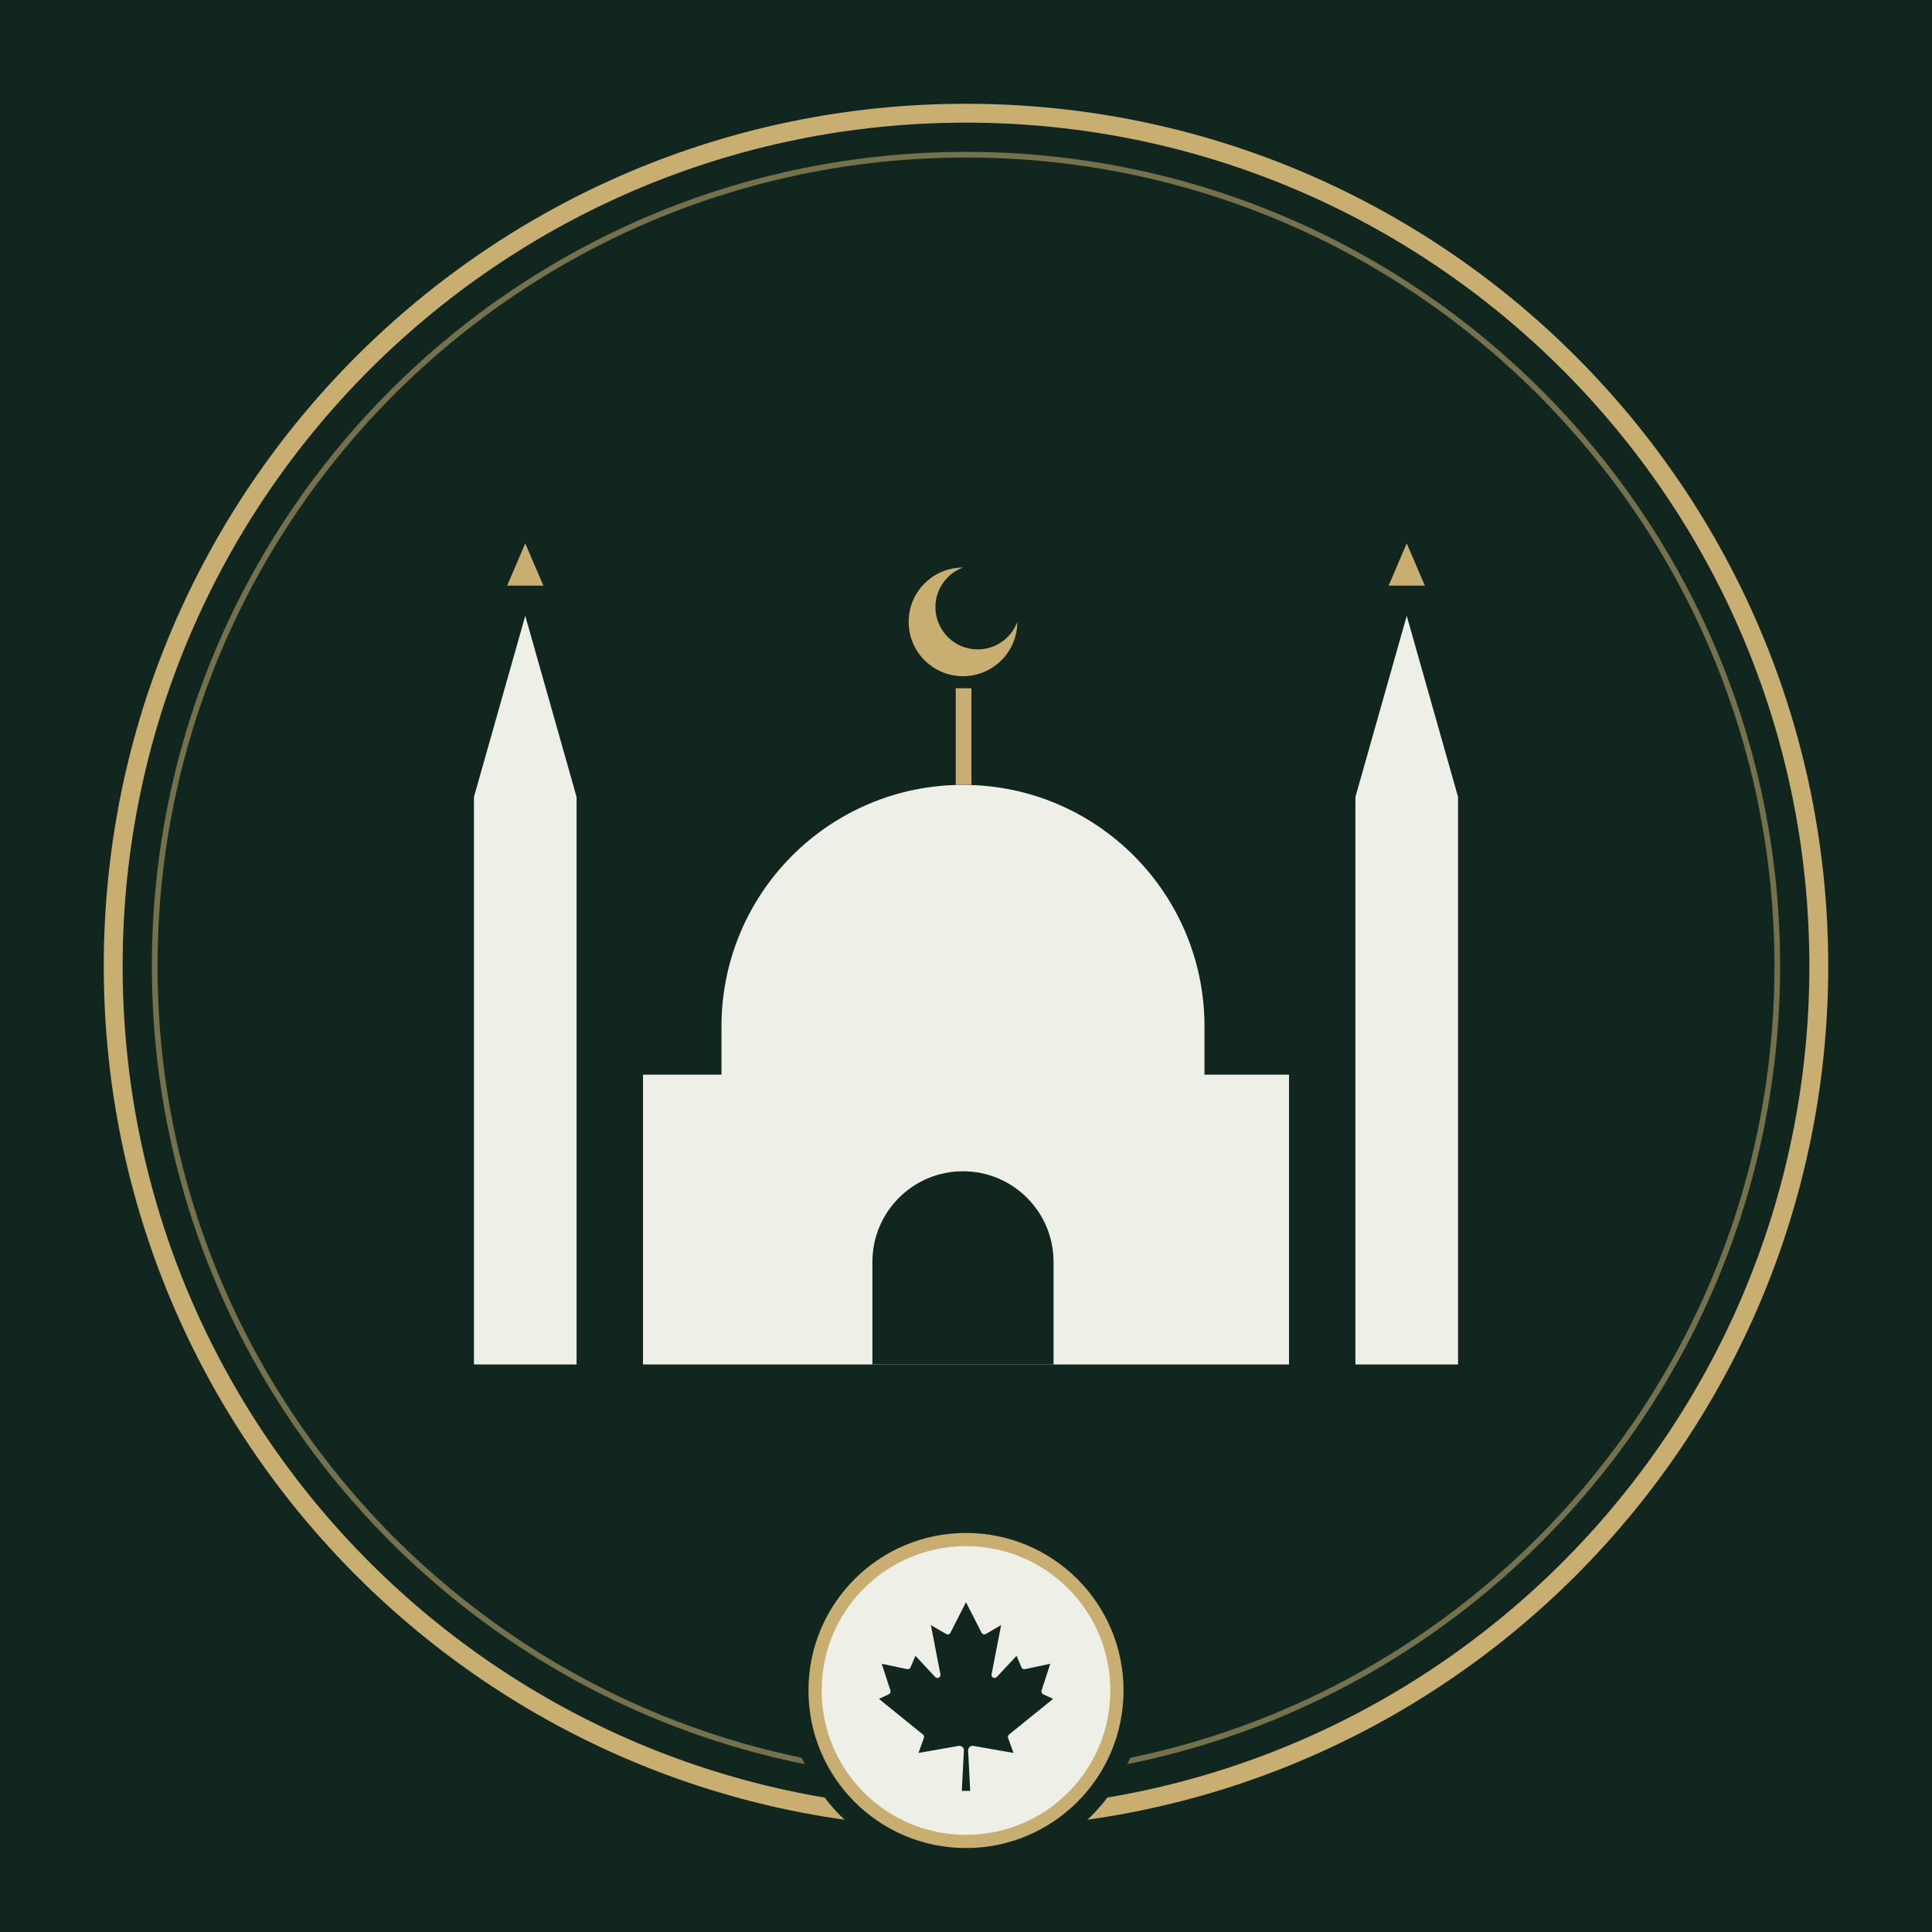
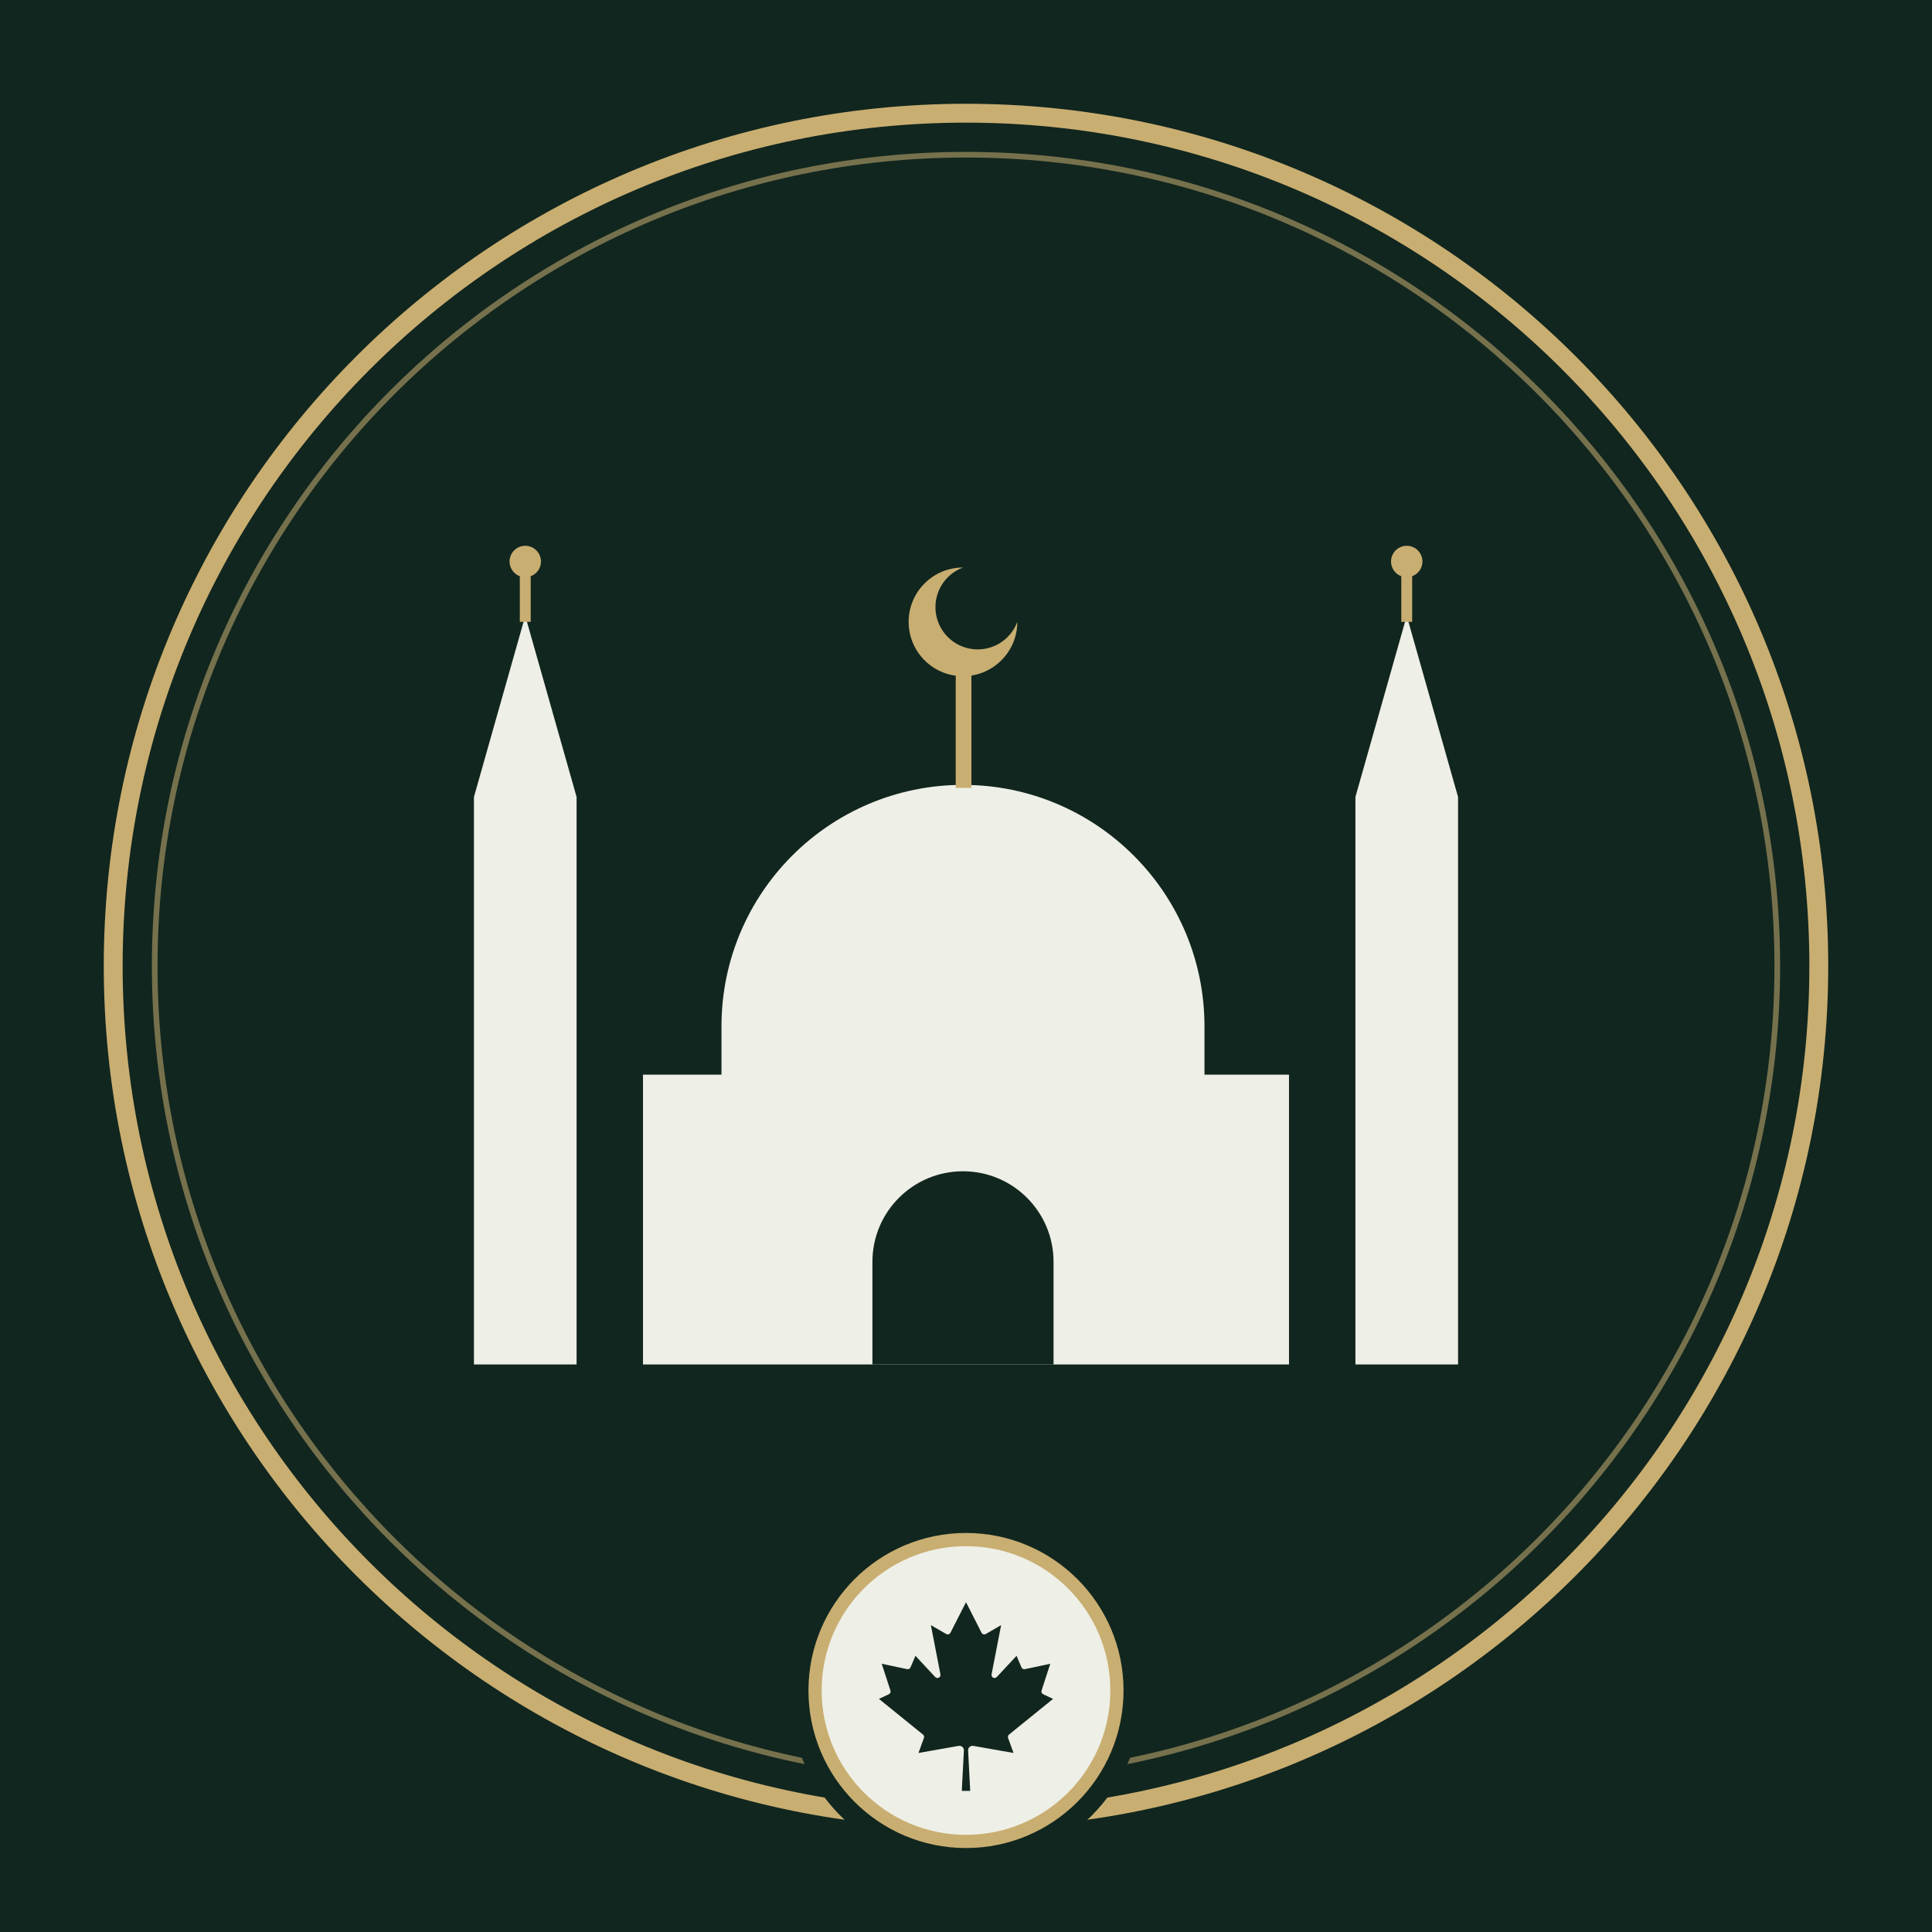
<svg xmlns="http://www.w3.org/2000/svg" width="1024" height="1024" viewBox="0 0 1024 1024">
  <rect width="1024" height="1024" fill="#11261E" />
  <circle cx="512" cy="512" r="452" fill="none" stroke="#C9AE72" stroke-width="10" />
  <circle cx="512" cy="512" r="430" fill="none" stroke="#C9AE72" stroke-width="3" opacity=".55" />
  <g transform="translate(512 512) scale(3.2) translate(-81.5 -72)">
    <path fill="#EEEFE6" d="M0 138 V44 L8.5 14 L17 44 V138 Z M146 138 V44 L154.5 14 L163 44 V138 Z M28 90 H135 V138 H28 Z M41 96 V82 A40 40 0 0 1 121 82 V96 Z" />
-     <path fill="#C9AE72" d="M79.8 26 H82.4 V42 H79.8 Z M81 6 A9 9 0 1 0 90 15 A7 7 0 1 1 81 6 Z M5.5 9 L8.5 2 L11.5 9 Z M151.5 9 L154.5 2 L157.5 9 Z" />
+     <path fill="#C9AE72" d="M79.8 20 H82.4 V42.5 H79.8 Z" />
+     <path fill="#C9AE72" d="M81 6 A9 9 0 1 0 90 15 A7 7 0 1 1 81 6 Z" />
+     <path fill="#C9AE72" d="M7.6 15 V6 H9.4 V15 Z" />
+     <path fill="#C9AE72" d="M5.9 5 A2.6 2.6 0 1 0 11.1 5 A2.6 2.6 0 1 0 5.9 5 Z" />
+     <path fill="#C9AE72" d="M153.6 15 V6 H155.4 V15 Z" />
+     <path fill="#C9AE72" d="M151.9 5 A2.6 2.6 0 1 0 157.1 5 A2.6 2.6 0 1 0 151.9 5 Z" />
    <path fill="#11261E" d="M66 138 V121 A15 15 0 0 1 96 121 V138 Z" />
  </g>
  <circle cx="512" cy="896" r="94" fill="#11261E" />
  <circle cx="512" cy="896" r="80" fill="#EEEFE6" stroke="#C9AE72" stroke-width="7" />
  <g transform="translate(512 899.2) scale(0.0248139) translate(0 -15)">
    <path d="m-90 2030 45-863a95 95 0 0 0-111-98l-859 151 116-320a65 65 0 0 0-20-73l-941-762 212-99a65 65 0 0 0 34-79l-186-572 542 115a65 65 0 0 0 73-38l105-247 423 454a65 65 0 0 0 111-57l-204-1052 327 189a65 65 0 0 0 91-27l332-652 332 652a65 65 0 0 0 91 27l327-189-204 1052a65 65 0 0 0 111 57l423-454 105 247a65 65 0 0 0 73 38l542-115-186 572a65 65 0 0 0 34 79l212 99-941 762a65 65 0 0 0-20 73l116 320-859-151a95 95 0 0 0-111 98l45 863z" fill="#11261E" />
  </g>
</svg>
